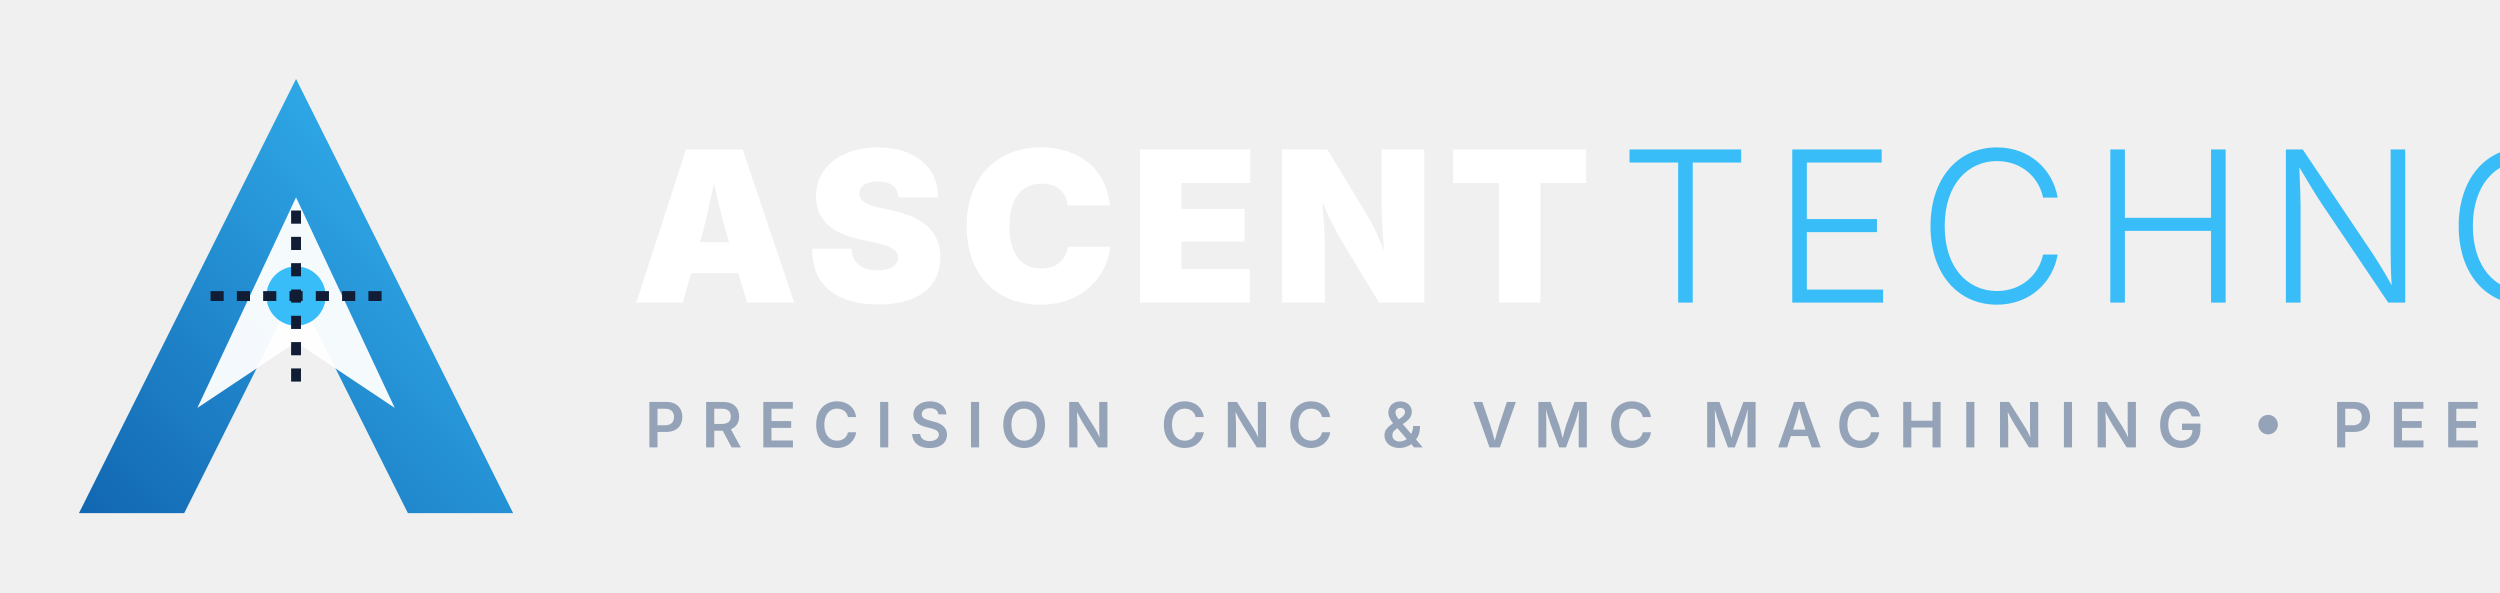
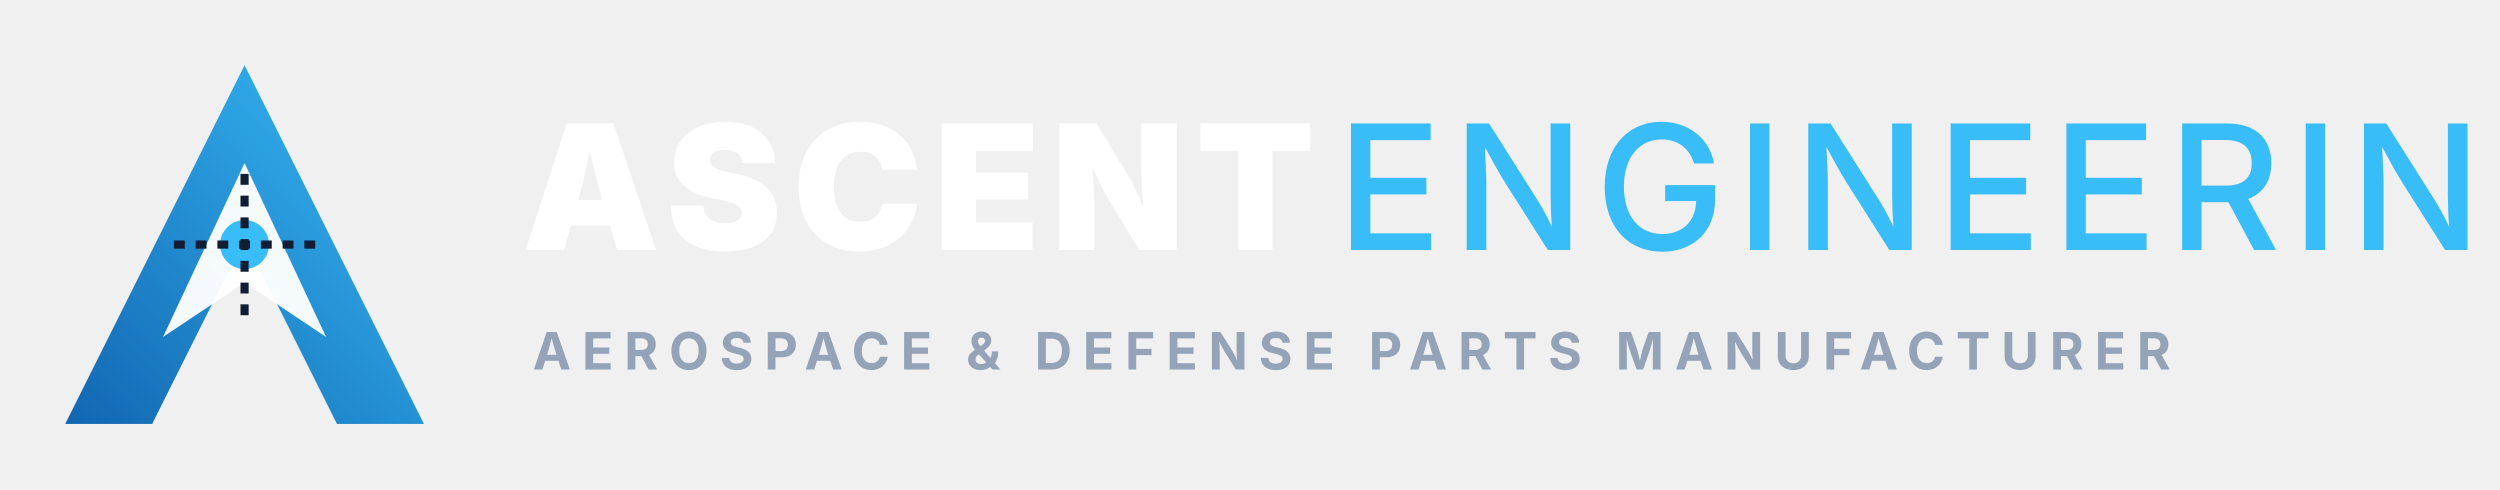
- <svg xmlns="http://www.w3.org/2000/svg" viewBox="0 0 380 90" width="380" height="90" fill="none">
+ <svg xmlns="http://www.w3.org/2000/svg" viewBox="0 0 460 90" width="460" height="90" fill="none">
  <defs>
    <linearGradient id="ascentGradDark" x1="0%" y1="100%" x2="100%" y2="0%">
      <stop offset="0%" stop-color="#1266B2" />
      <stop offset="100%" stop-color="#38BDF8" />
    </linearGradient>
    <filter id="glow" x="-20%" y="-20%" width="140%" height="140%">
      <feGaussianBlur stdDeviation="3" result="blur" />
      <feComposite in="SourceGraphic" in2="blur" operator="over" />
    </filter>
  </defs>
  <g transform="translate(10, 10)">
    <polygon points="35,2 68,68 52,68 35,34 18,68 2,68" fill="url(#ascentGradDark)" />
    <polygon points="35,20 50,52 35,42 20,52" fill="#FFFFFF" opacity="0.95" />
    <circle cx="35" cy="35" r="4.5" fill="#38BDF8" />
    <line x1="35" y1="22" x2="35" y2="48" stroke="#101D35" stroke-width="1.5" stroke-dasharray="2 2" />
    <line x1="22" y1="35" x2="48" y2="35" stroke="#101D35" stroke-width="1.5" stroke-dasharray="2 2" />
  </g>
  <text x="96" y="46" font-family="'Barlow', 'Inter', -apple-system, sans-serif" font-size="32" font-weight="900" letter-spacing="2" fill="#FFFFFF">ASCENT</text>
-   <text x="246" y="46" font-family="'Barlow', 'Inter', -apple-system, sans-serif" font-size="32" font-weight="300" letter-spacing="3" fill="#38BDF8">TECHNOLOGY</text>
-   <text x="98" y="68" font-family="'Inter', -apple-system, sans-serif" font-size="9.5" font-weight="600" letter-spacing="2.5" fill="#94A3B8">PRECISION CNC &amp; VMC MACHINING • PEENYA</text>
+   <text x="246" y="46" font-family="'Barlow', 'Inter', -apple-system, sans-serif" font-size="32" font-weight="500" letter-spacing="2" fill="#38BDF8">ENGINEERING</text>
+   <text x="98" y="68" font-family="'Inter', -apple-system, sans-serif" font-size="9.5" font-weight="700" letter-spacing="2" fill="#94A3B8">AEROSPACE &amp; DEFENSE PARTS MANUFACTURER</text>
</svg>
